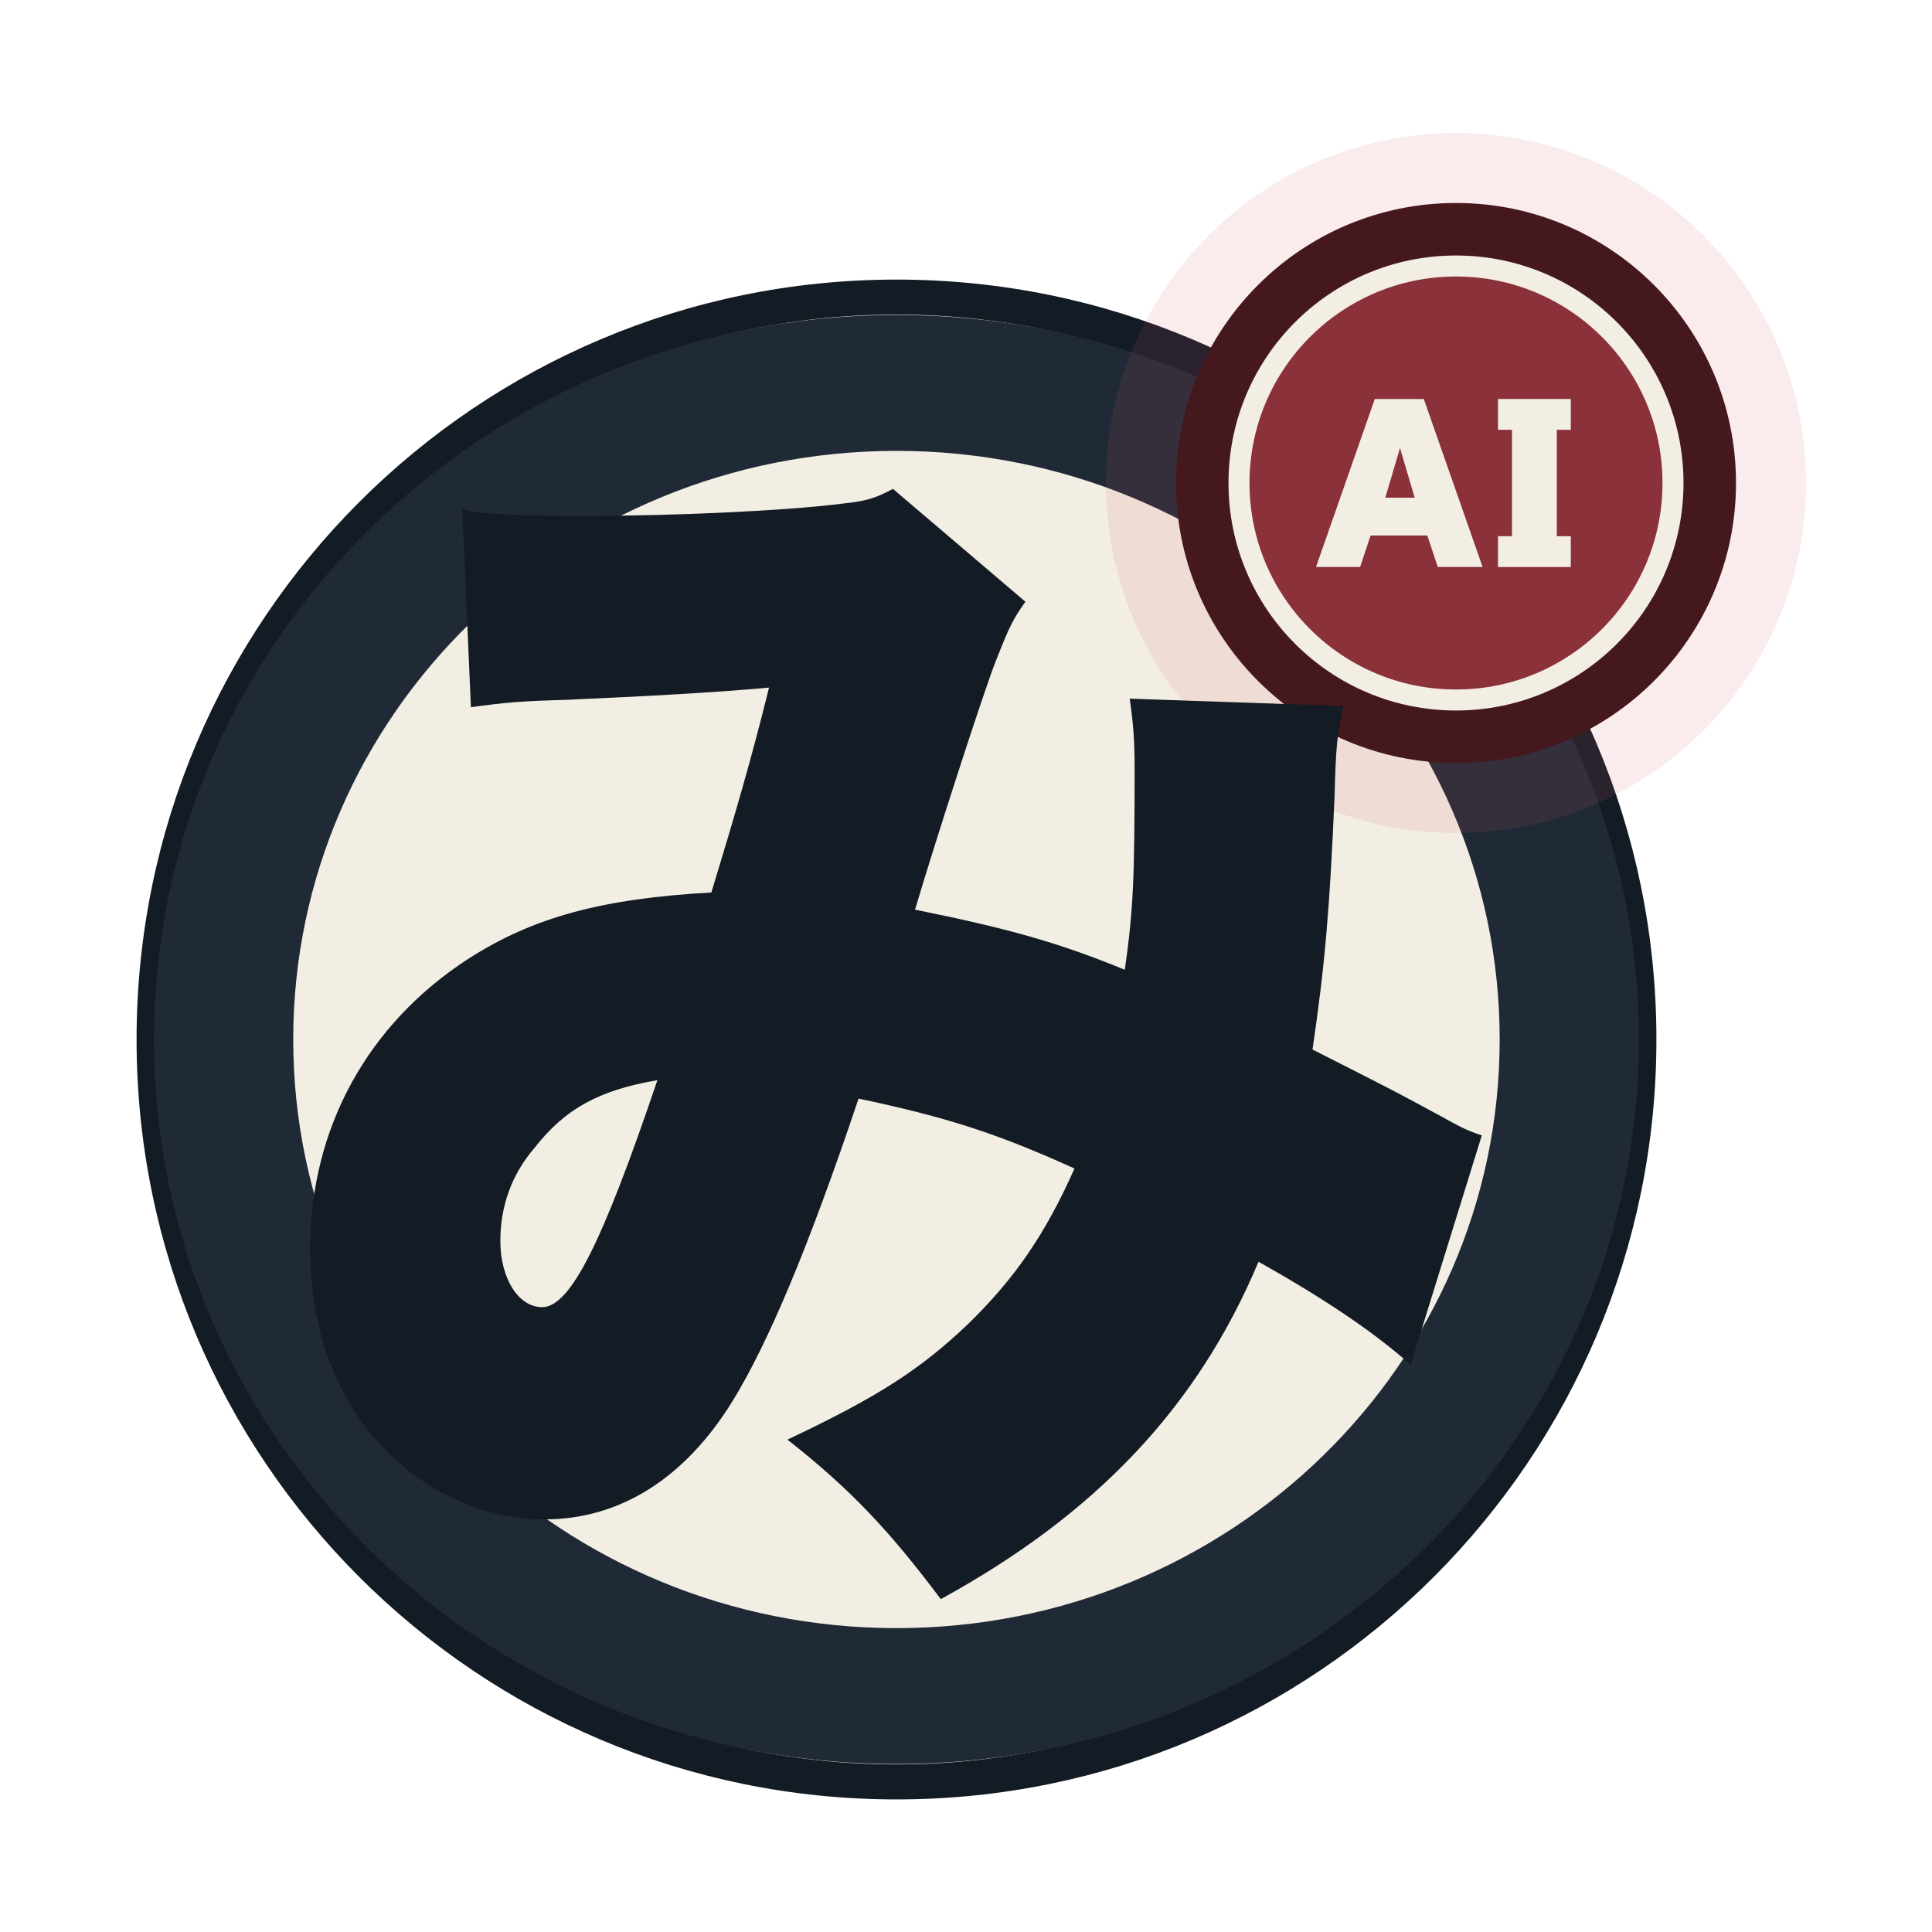
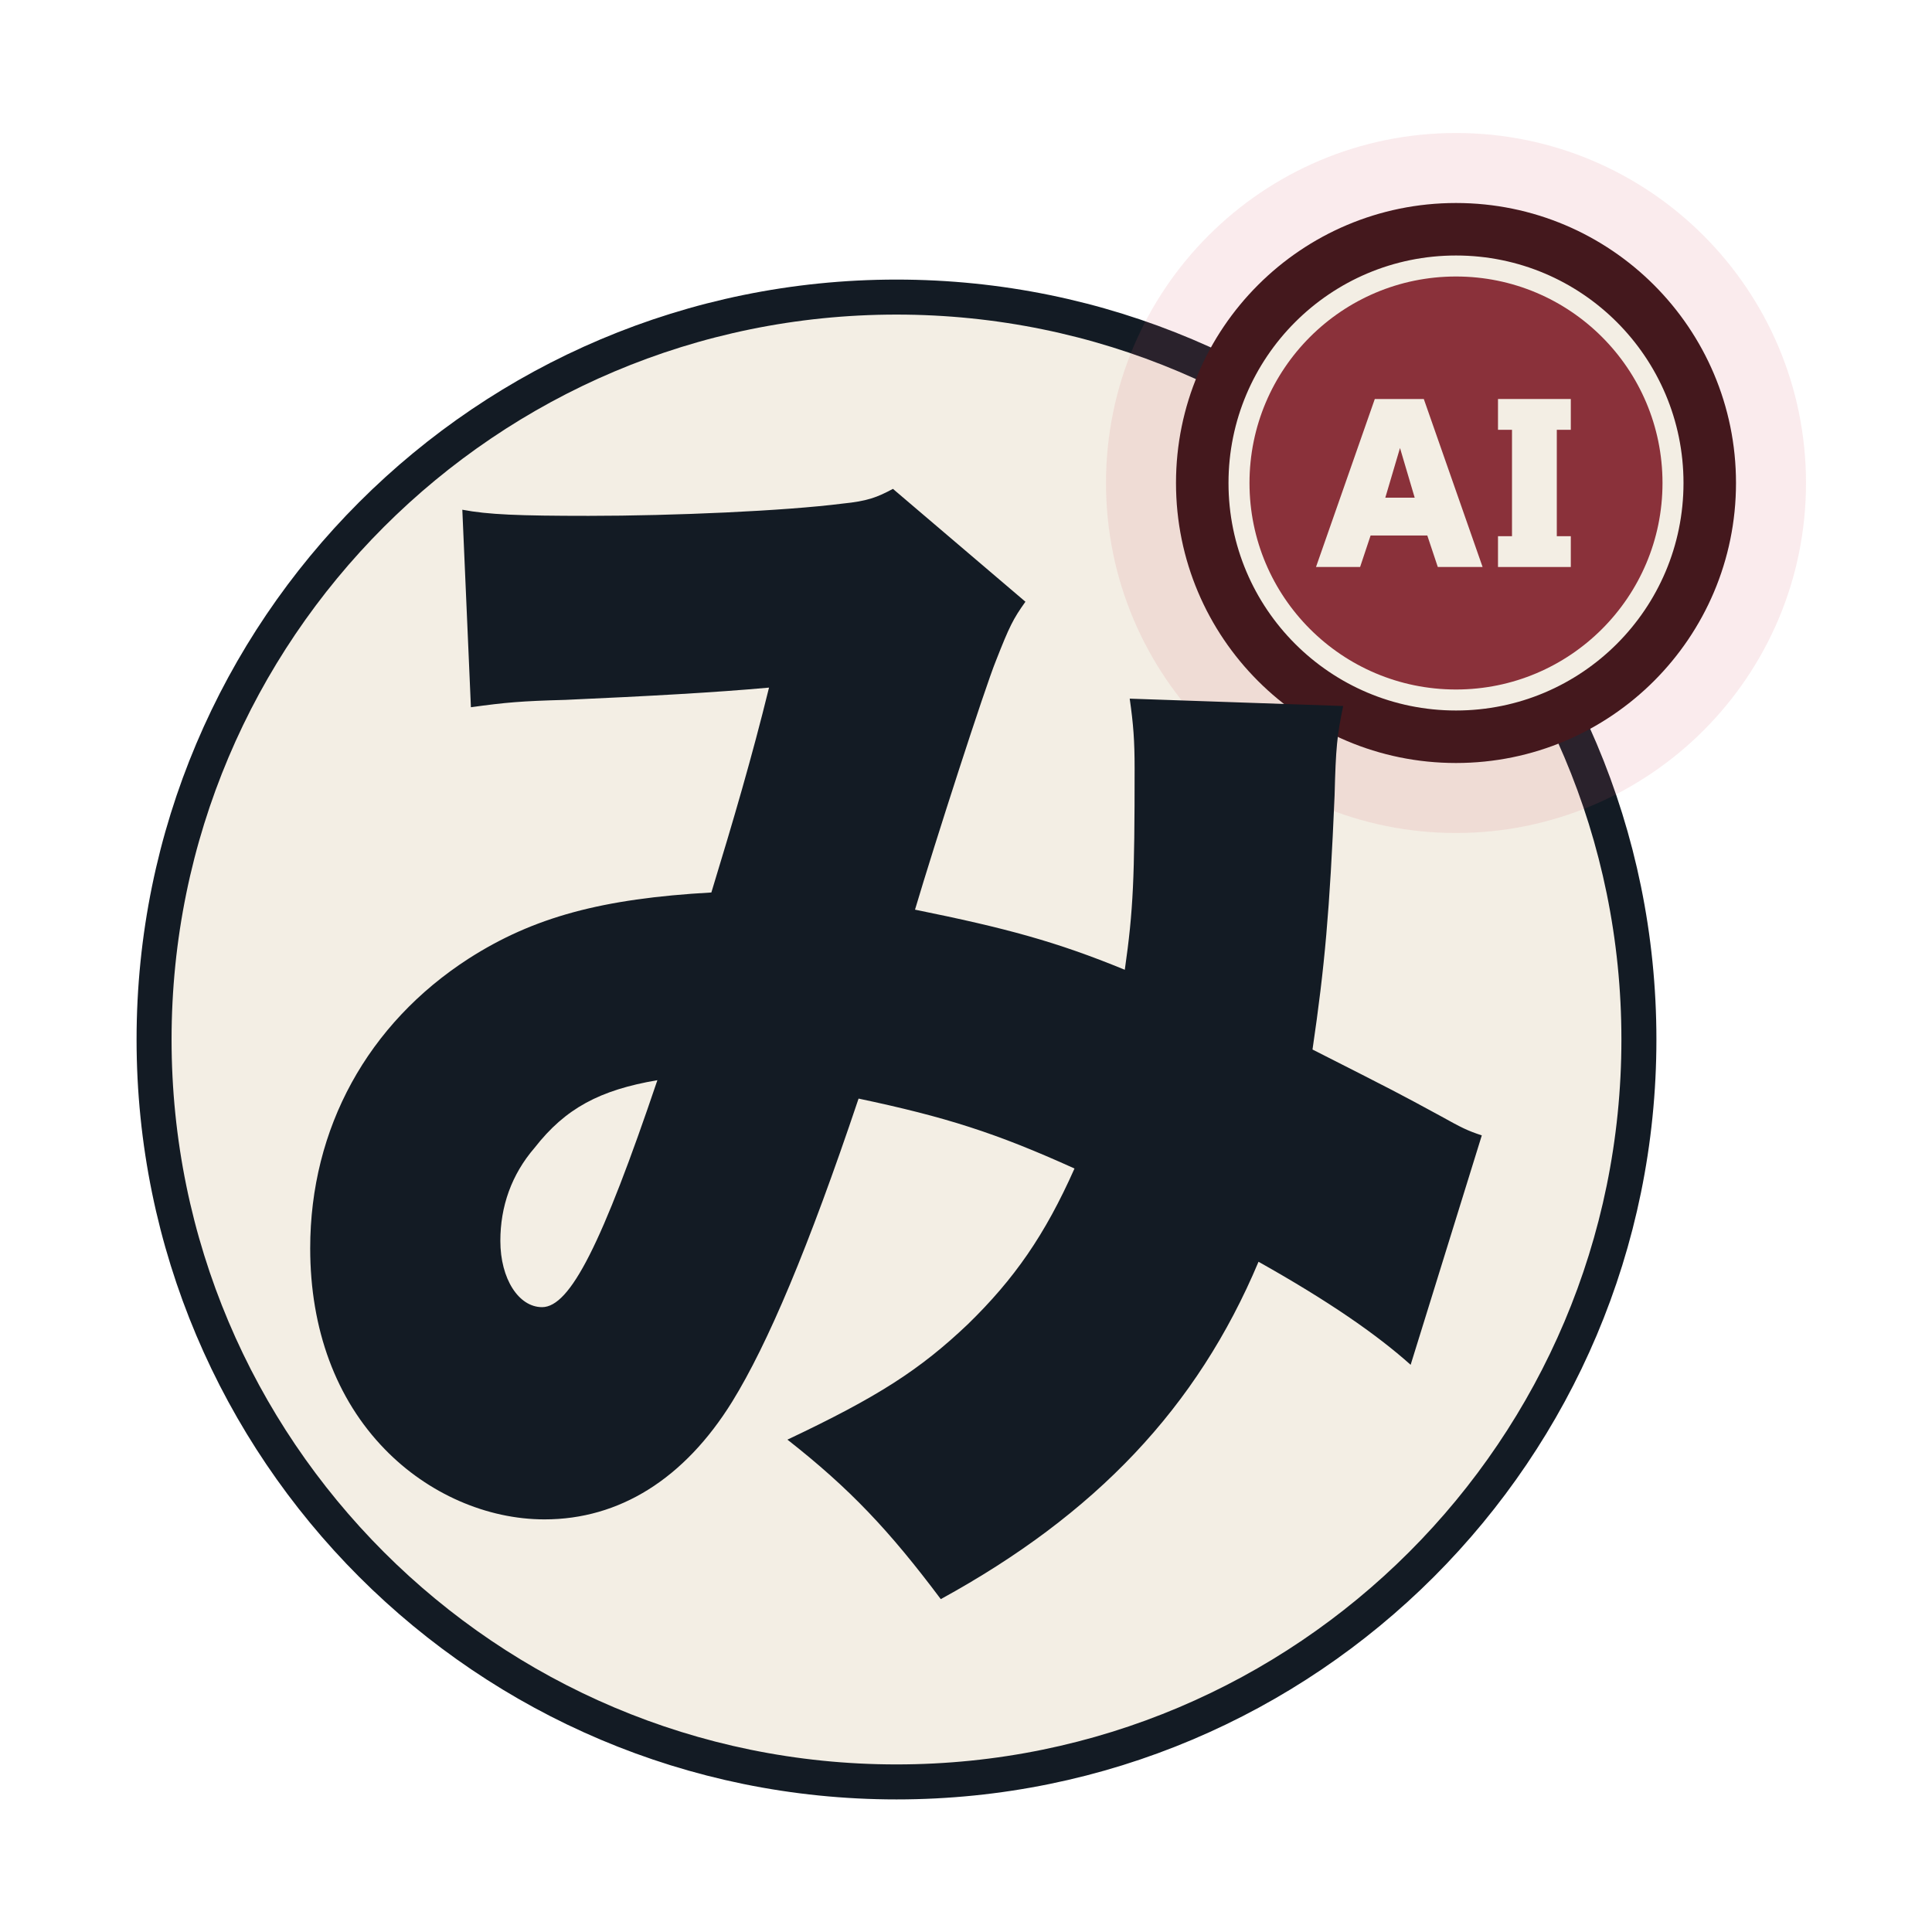
<svg xmlns="http://www.w3.org/2000/svg" width="512" height="512" fill="none" viewBox="88 70 276 270">
  <circle cx="216.07" cy="215.5" r="106.06" fill="#F3EEE4" stroke="#131B24" stroke-width="5" />
-   <path fill="#202A36" fill-rule="evenodd" d="M216.07 299.59c47.59 0 86.17-37.65 86.17-84.09s-38.58-84.09-86.17-84.09c-47.6 0-86.18 37.65-86.18 84.09s38.58 84.09 86.18 84.09Zm0 19.41c58.57 0 106.06-46.34 106.06-103.5S274.64 112 216.07 112C157.49 112 110 158.34 110 215.5S157.49 319 216.07 319Z" clip-rule="evenodd" />
  <circle cx="296" cy="136" r="50" fill="#D75A67" fill-opacity=".12" />
  <circle cx="296" cy="136" r="40" fill="#44181D" />
  <circle cx="296" cy="136" r="31" fill="#8A313A" stroke="#F3EEE4" stroke-width="3" />
  <path fill="#131B24" d="m155.273 168.033-1.227-28.215c3.68.7 8.063.875 18.052.875 12.092 0 28.041-.7 36.279-1.752 3.504-.35 4.907-.876 7.185-2.103l18.928 16.124c-1.753 2.453-2.279 3.505-4.207 8.412-1.576 3.856-8.762 26.113-11.567 35.577 12.97 2.63 20.155 4.557 29.97 8.588 1.226-8.588 1.401-13.144 1.401-28.742 0-4.03-.175-6.31-.7-9.99l30.495 1.051c-.877 4.207-1.052 5.959-1.227 12.794-.701 16.475-1.403 24.361-3.154 36.279 12.092 6.134 12.092 6.134 18.226 9.464 3.154 1.752 3.855 2.102 5.959 2.804l-10.165 32.773c-4.908-4.381-11.743-9.113-21.732-14.721-8.763 20.855-23.31 36.103-45.392 48.195-7.36-9.814-12.97-15.772-21.907-22.783 12.969-6.134 18.928-9.99 25.763-16.475 6.66-6.484 11.04-12.793 15.247-22.258-11.217-5.082-18.403-7.36-30.846-9.989-7.185 21.382-12.969 35.052-18.051 43.29-6.835 11.04-16.124 16.824-26.815 16.824-8.237 0-16.65-3.68-22.784-9.99-7.01-7.185-10.69-17.175-10.69-28.742 0-17.176 8.238-32.072 22.609-41.361 9.288-5.959 19.103-8.588 34.7-9.465 3.155-10.34 5.785-19.278 8.238-29.267-7.712.701-17.35 1.227-29.093 1.752-6.309.175-8.412.35-13.495 1.051zm26.64 53.279c-8.238 1.402-13.145 4.031-17.527 9.64-3.33 3.855-4.907 8.412-4.907 13.32 0 5.432 2.63 9.464 5.959 9.464 4.03 0 8.588-9.114 16.475-32.424z" />
  <g transform="translate(-11 12)">
    <path fill="#F3EEE4" d="M287 136l8.4-24h7l8.4 24h-6.4l-1.5-4.5h-8.1l-1.5 4.5H287Zm9.9-9.9h4.2L299 119l-2.1 7.1Z" />
    <path fill="#F3EEE4" d="M313 112h10.4v4.4h-2v15.2h2v4.4H313v-4.4h2v-15.2h-2V112Z" />
  </g>
</svg>
